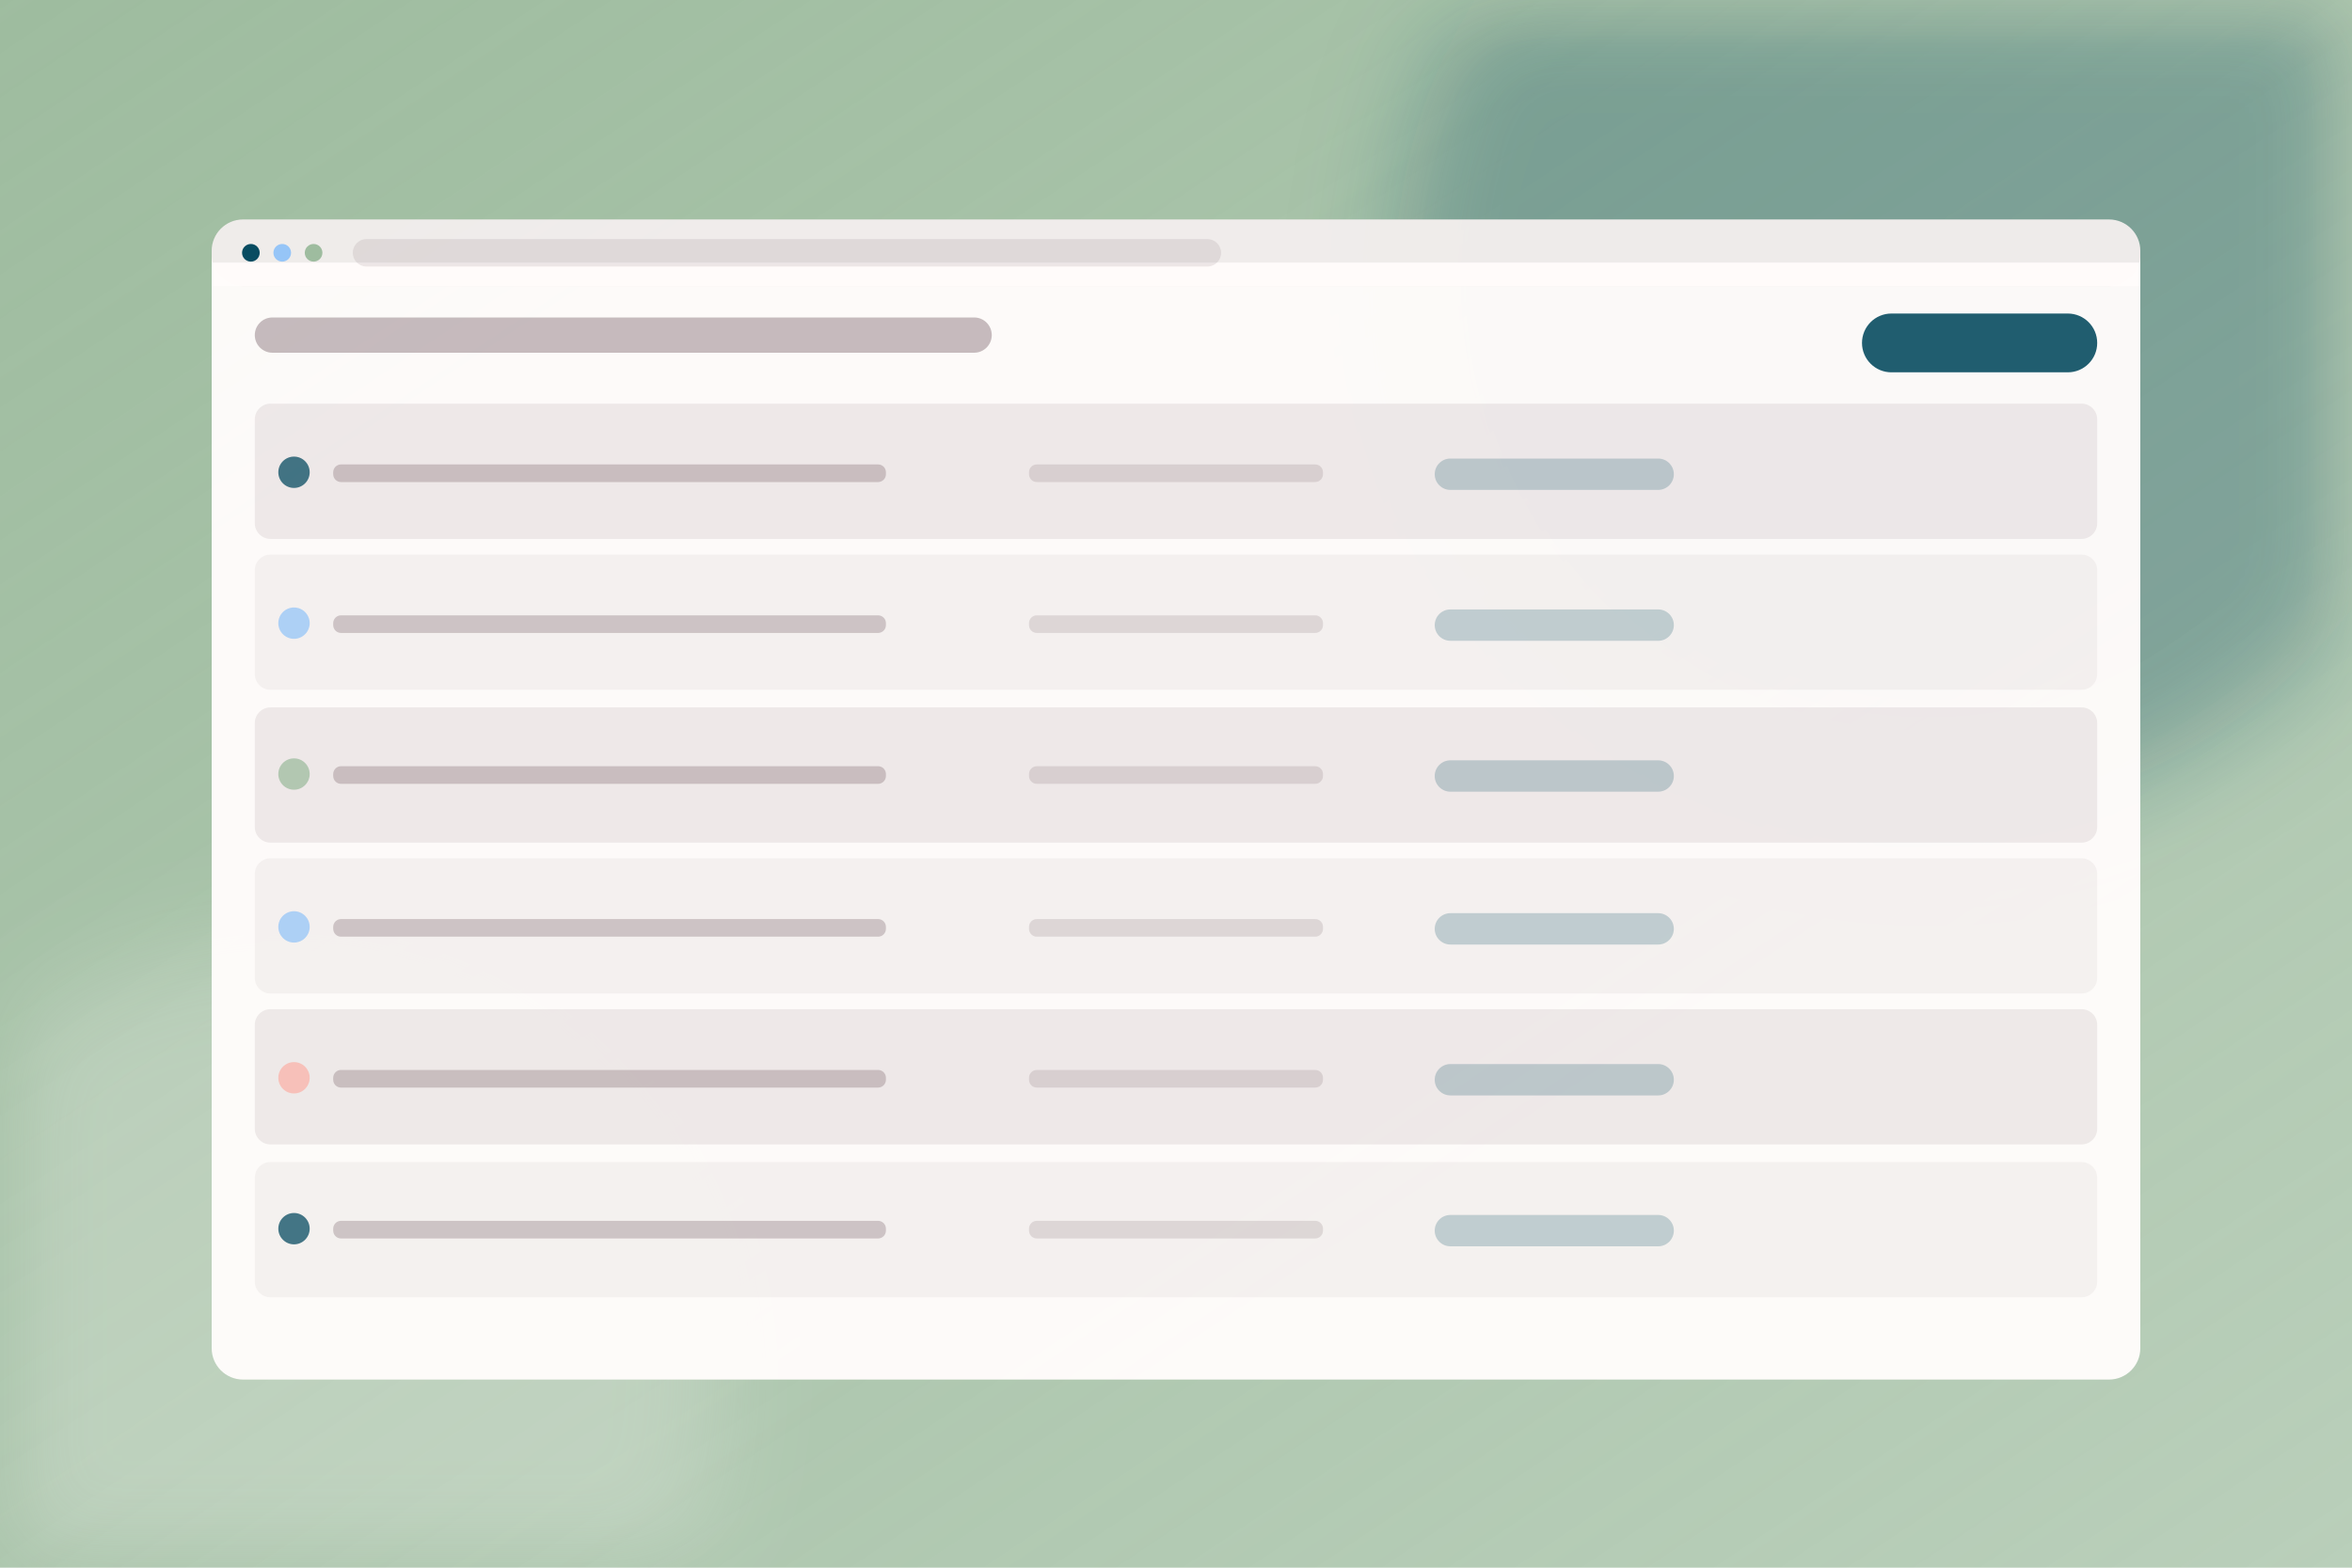
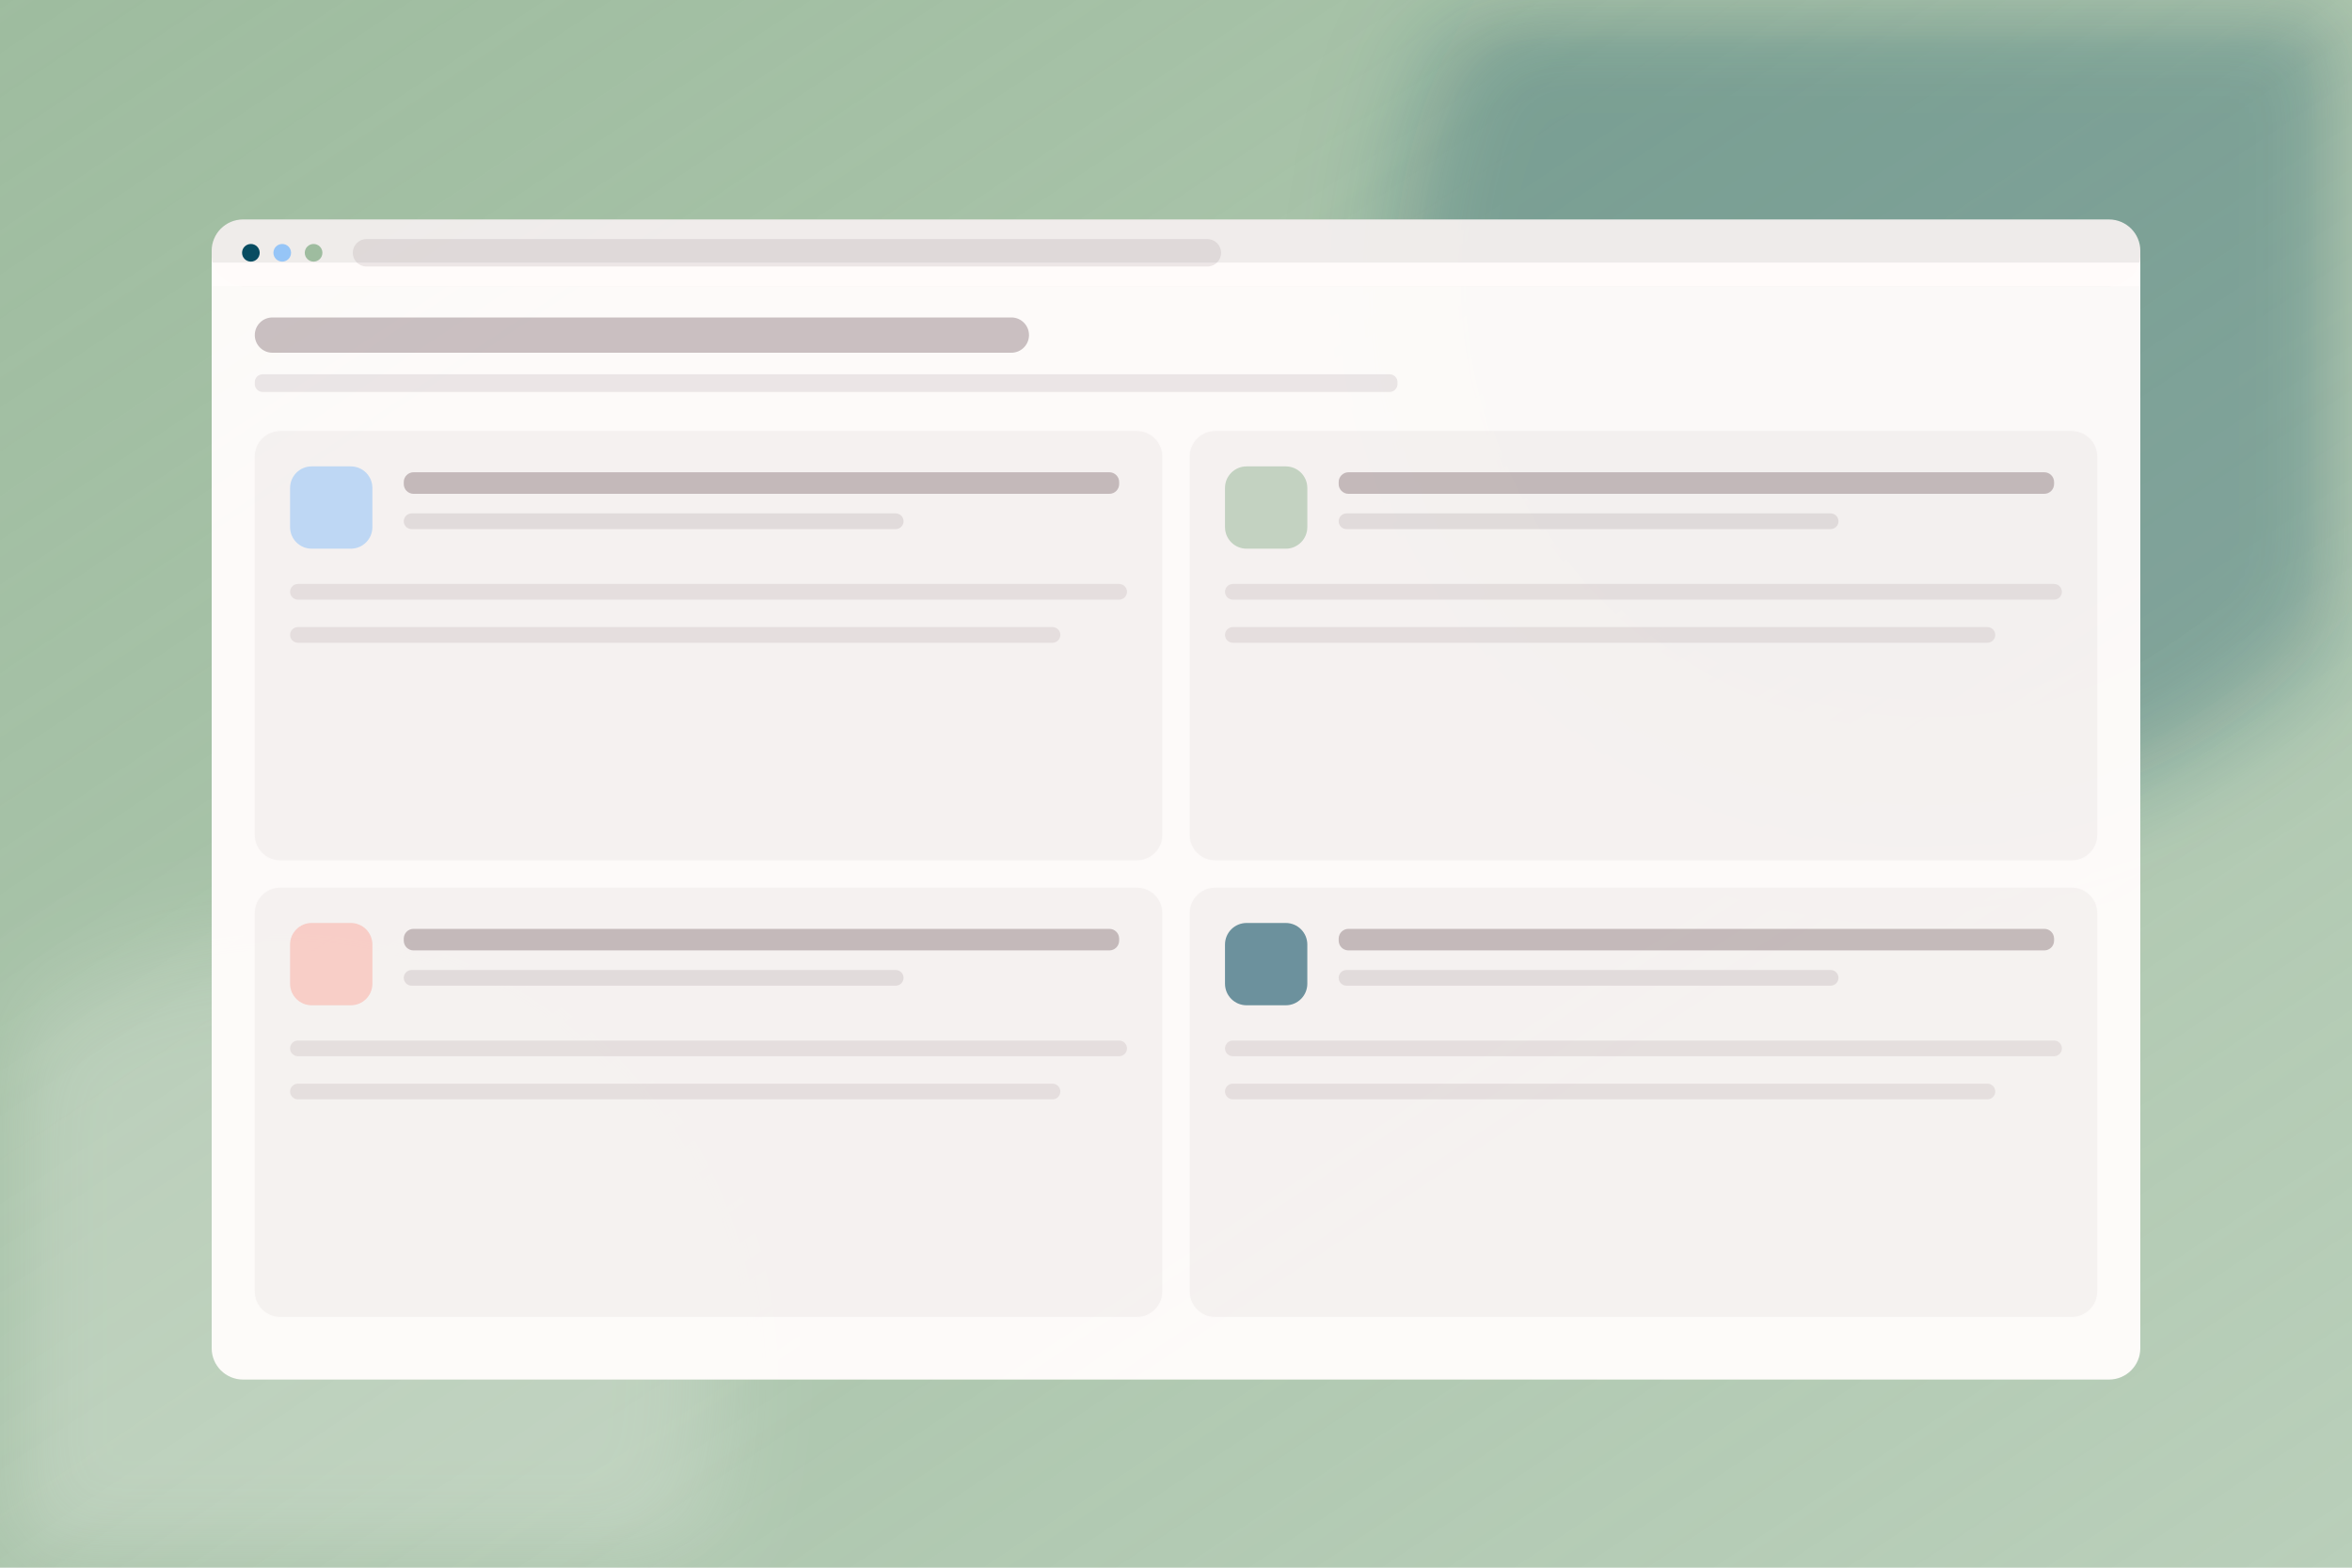
<svg xmlns="http://www.w3.org/2000/svg" viewBox="0 0 1200 800" width="1200" height="800" role="img" aria-label="Product screenshot placeholder">
  <defs>
    <linearGradient id="g1" x1="0" y1="0" x2="1" y2="1">
      <stop offset="0" stop-color="#9EBC9F" />
      <stop offset="1" stop-color="#9EBC9F" stop-opacity="0.72" />
    </linearGradient>
    <filter id="soft" x="-20%" y="-20%" width="140%" height="140%">
      <feGaussianBlur stdDeviation="26" />
    </filter>
  </defs>
  <rect width="1200" height="800" fill="url(#g1)" />
  <circle cx="984" cy="144" r="272" fill="#084C61" opacity="0.30" filter="url(#soft)" />
  <circle cx="144" cy="704" r="224" fill="#FFFCFB" opacity="0.22" filter="url(#soft)" />
  <rect x="108" y="112" width="984" height="592" rx="16" fill="#FFFCFB" opacity="0.97" />
  <rect x="108" y="112" width="984" height="34" rx="16" fill="#43262E" opacity="0.07" />
  <rect x="108" y="134" width="984" height="12" fill="#FFFCFB" opacity="0.97" />
  <circle cx="128" cy="129" r="4.5" fill="#084C61" />
  <circle cx="144" cy="129" r="4.5" fill="#96C5F7" />
  <circle cx="160" cy="129" r="4.5" fill="#9EBC9F" />
  <rect x="180" y="122" width="443" height="14" rx="7" fill="#43262E" opacity="0.10" />
-   <rect x="130" y="162" width="376" height="18" rx="9" fill="#43262E" opacity="0.30" />
-   <rect x="950" y="160" width="120" height="30" rx="15" fill="#084C61" opacity="0.9" />
-   <rect x="130" y="206" width="940" height="69" rx="8" fill="#43262E" opacity="0.085" />
-   <circle cx="150" cy="241" r="8" fill="#084C61" opacity="0.75" />
-   <rect x="170" y="237" width="282" height="9" rx="4" fill="#43262E" opacity="0.22" />
-   <rect x="525" y="237" width="150" height="9" rx="4" fill="#43262E" opacity="0.13" />
-   <rect x="732" y="234" width="122" height="16" rx="8" fill="#084C61" opacity="0.22" />
-   <rect x="130" y="283" width="940" height="69" rx="8" fill="#43262E" opacity="0.05" />
-   <circle cx="150" cy="318" r="8" fill="#96C5F7" opacity="0.75" />
-   <rect x="170" y="314" width="282" height="9" rx="4" fill="#43262E" opacity="0.22" />
-   <rect x="525" y="314" width="150" height="9" rx="4" fill="#43262E" opacity="0.13" />
-   <rect x="732" y="311" width="122" height="16" rx="8" fill="#084C61" opacity="0.22" />
-   <rect x="130" y="361" width="940" height="69" rx="8" fill="#43262E" opacity="0.085" />
-   <circle cx="150" cy="395" r="8" fill="#9EBC9F" opacity="0.75" />
-   <rect x="170" y="391" width="282" height="9" rx="4" fill="#43262E" opacity="0.22" />
-   <rect x="525" y="391" width="150" height="9" rx="4" fill="#43262E" opacity="0.13" />
-   <rect x="732" y="388" width="122" height="16" rx="8" fill="#084C61" opacity="0.22" />
-   <rect x="130" y="438" width="940" height="69" rx="8" fill="#43262E" opacity="0.05" />
-   <circle cx="150" cy="473" r="8" fill="#96C5F7" opacity="0.75" />
-   <rect x="170" y="469" width="282" height="9" rx="4" fill="#43262E" opacity="0.22" />
-   <rect x="525" y="469" width="150" height="9" rx="4" fill="#43262E" opacity="0.13" />
-   <rect x="732" y="466" width="122" height="16" rx="8" fill="#084C61" opacity="0.22" />
-   <rect x="130" y="515" width="940" height="69" rx="8" fill="#43262E" opacity="0.085" />
-   <circle cx="150" cy="550" r="8" fill="#FAB3A9" opacity="0.75" />
-   <rect x="170" y="546" width="282" height="9" rx="4" fill="#43262E" opacity="0.22" />
-   <rect x="525" y="546" width="150" height="9" rx="4" fill="#43262E" opacity="0.13" />
-   <rect x="732" y="543" width="122" height="16" rx="8" fill="#084C61" opacity="0.22" />
-   <rect x="130" y="593" width="940" height="69" rx="8" fill="#43262E" opacity="0.05" />
-   <circle cx="150" cy="627" r="8" fill="#084C61" opacity="0.75" />
-   <rect x="170" y="623" width="282" height="9" rx="4" fill="#43262E" opacity="0.22" />
-   <rect x="525" y="623" width="150" height="9" rx="4" fill="#43262E" opacity="0.13" />
-   <rect x="732" y="620" width="122" height="16" rx="8" fill="#084C61" opacity="0.22" />
+   <rect x="130" y="162" width="395" height="18" rx="9" fill="#43262E" opacity="0.28" />
+   <rect x="130" y="191" width="583" height="9" rx="4" fill="#43262E" opacity="0.10" />
+   <rect x="130" y="220" width="463" height="219" rx="13" fill="#43262E" opacity="0.045" stroke="#43262E" stroke-opacity="0.08" />
+   <rect x="148" y="238" width="42" height="42" rx="11" fill="#96C5F7" opacity="0.58" />
+   <rect x="206" y="241" width="365" height="11" rx="5" fill="#43262E" opacity="0.28" />
+   <rect x="206" y="262" width="255" height="8" rx="4" fill="#43262E" opacity="0.11" />
+   <rect x="148" y="298" width="427" height="8" rx="4" fill="#43262E" opacity="0.09" />
+   <rect x="148" y="320" width="393" height="8" rx="4" fill="#43262E" opacity="0.09" />
+   <rect x="607" y="220" width="463" height="219" rx="13" fill="#43262E" opacity="0.045" stroke="#43262E" stroke-opacity="0.08" />
+   <rect x="625" y="238" width="42" height="42" rx="11" fill="#9EBC9F" opacity="0.58" />
+   <rect x="683" y="241" width="365" height="11" rx="5" fill="#43262E" opacity="0.28" />
+   <rect x="683" y="262" width="255" height="8" rx="4" fill="#43262E" opacity="0.11" />
+   <rect x="625" y="298" width="427" height="8" rx="4" fill="#43262E" opacity="0.09" />
+   <rect x="625" y="320" width="393" height="8" rx="4" fill="#43262E" opacity="0.09" />
+   <rect x="130" y="453" width="463" height="219" rx="13" fill="#43262E" opacity="0.045" stroke="#43262E" stroke-opacity="0.08" />
+   <rect x="148" y="471" width="42" height="42" rx="11" fill="#FAB3A9" opacity="0.58" />
+   <rect x="206" y="474" width="365" height="11" rx="5" fill="#43262E" opacity="0.28" />
+   <rect x="206" y="495" width="255" height="8" rx="4" fill="#43262E" opacity="0.11" />
+   <rect x="148" y="531" width="427" height="8" rx="4" fill="#43262E" opacity="0.09" />
+   <rect x="148" y="553" width="393" height="8" rx="4" fill="#43262E" opacity="0.09" />
+   <rect x="607" y="453" width="463" height="219" rx="13" fill="#43262E" opacity="0.045" stroke="#43262E" stroke-opacity="0.08" />
+   <rect x="625" y="471" width="42" height="42" rx="11" fill="#084C61" opacity="0.58" />
+   <rect x="683" y="474" width="365" height="11" rx="5" fill="#43262E" opacity="0.28" />
+   <rect x="683" y="495" width="255" height="8" rx="4" fill="#43262E" opacity="0.11" />
+   <rect x="625" y="531" width="427" height="8" rx="4" fill="#43262E" opacity="0.09" />
+   <rect x="625" y="553" width="393" height="8" rx="4" fill="#43262E" opacity="0.09" />
</svg>
